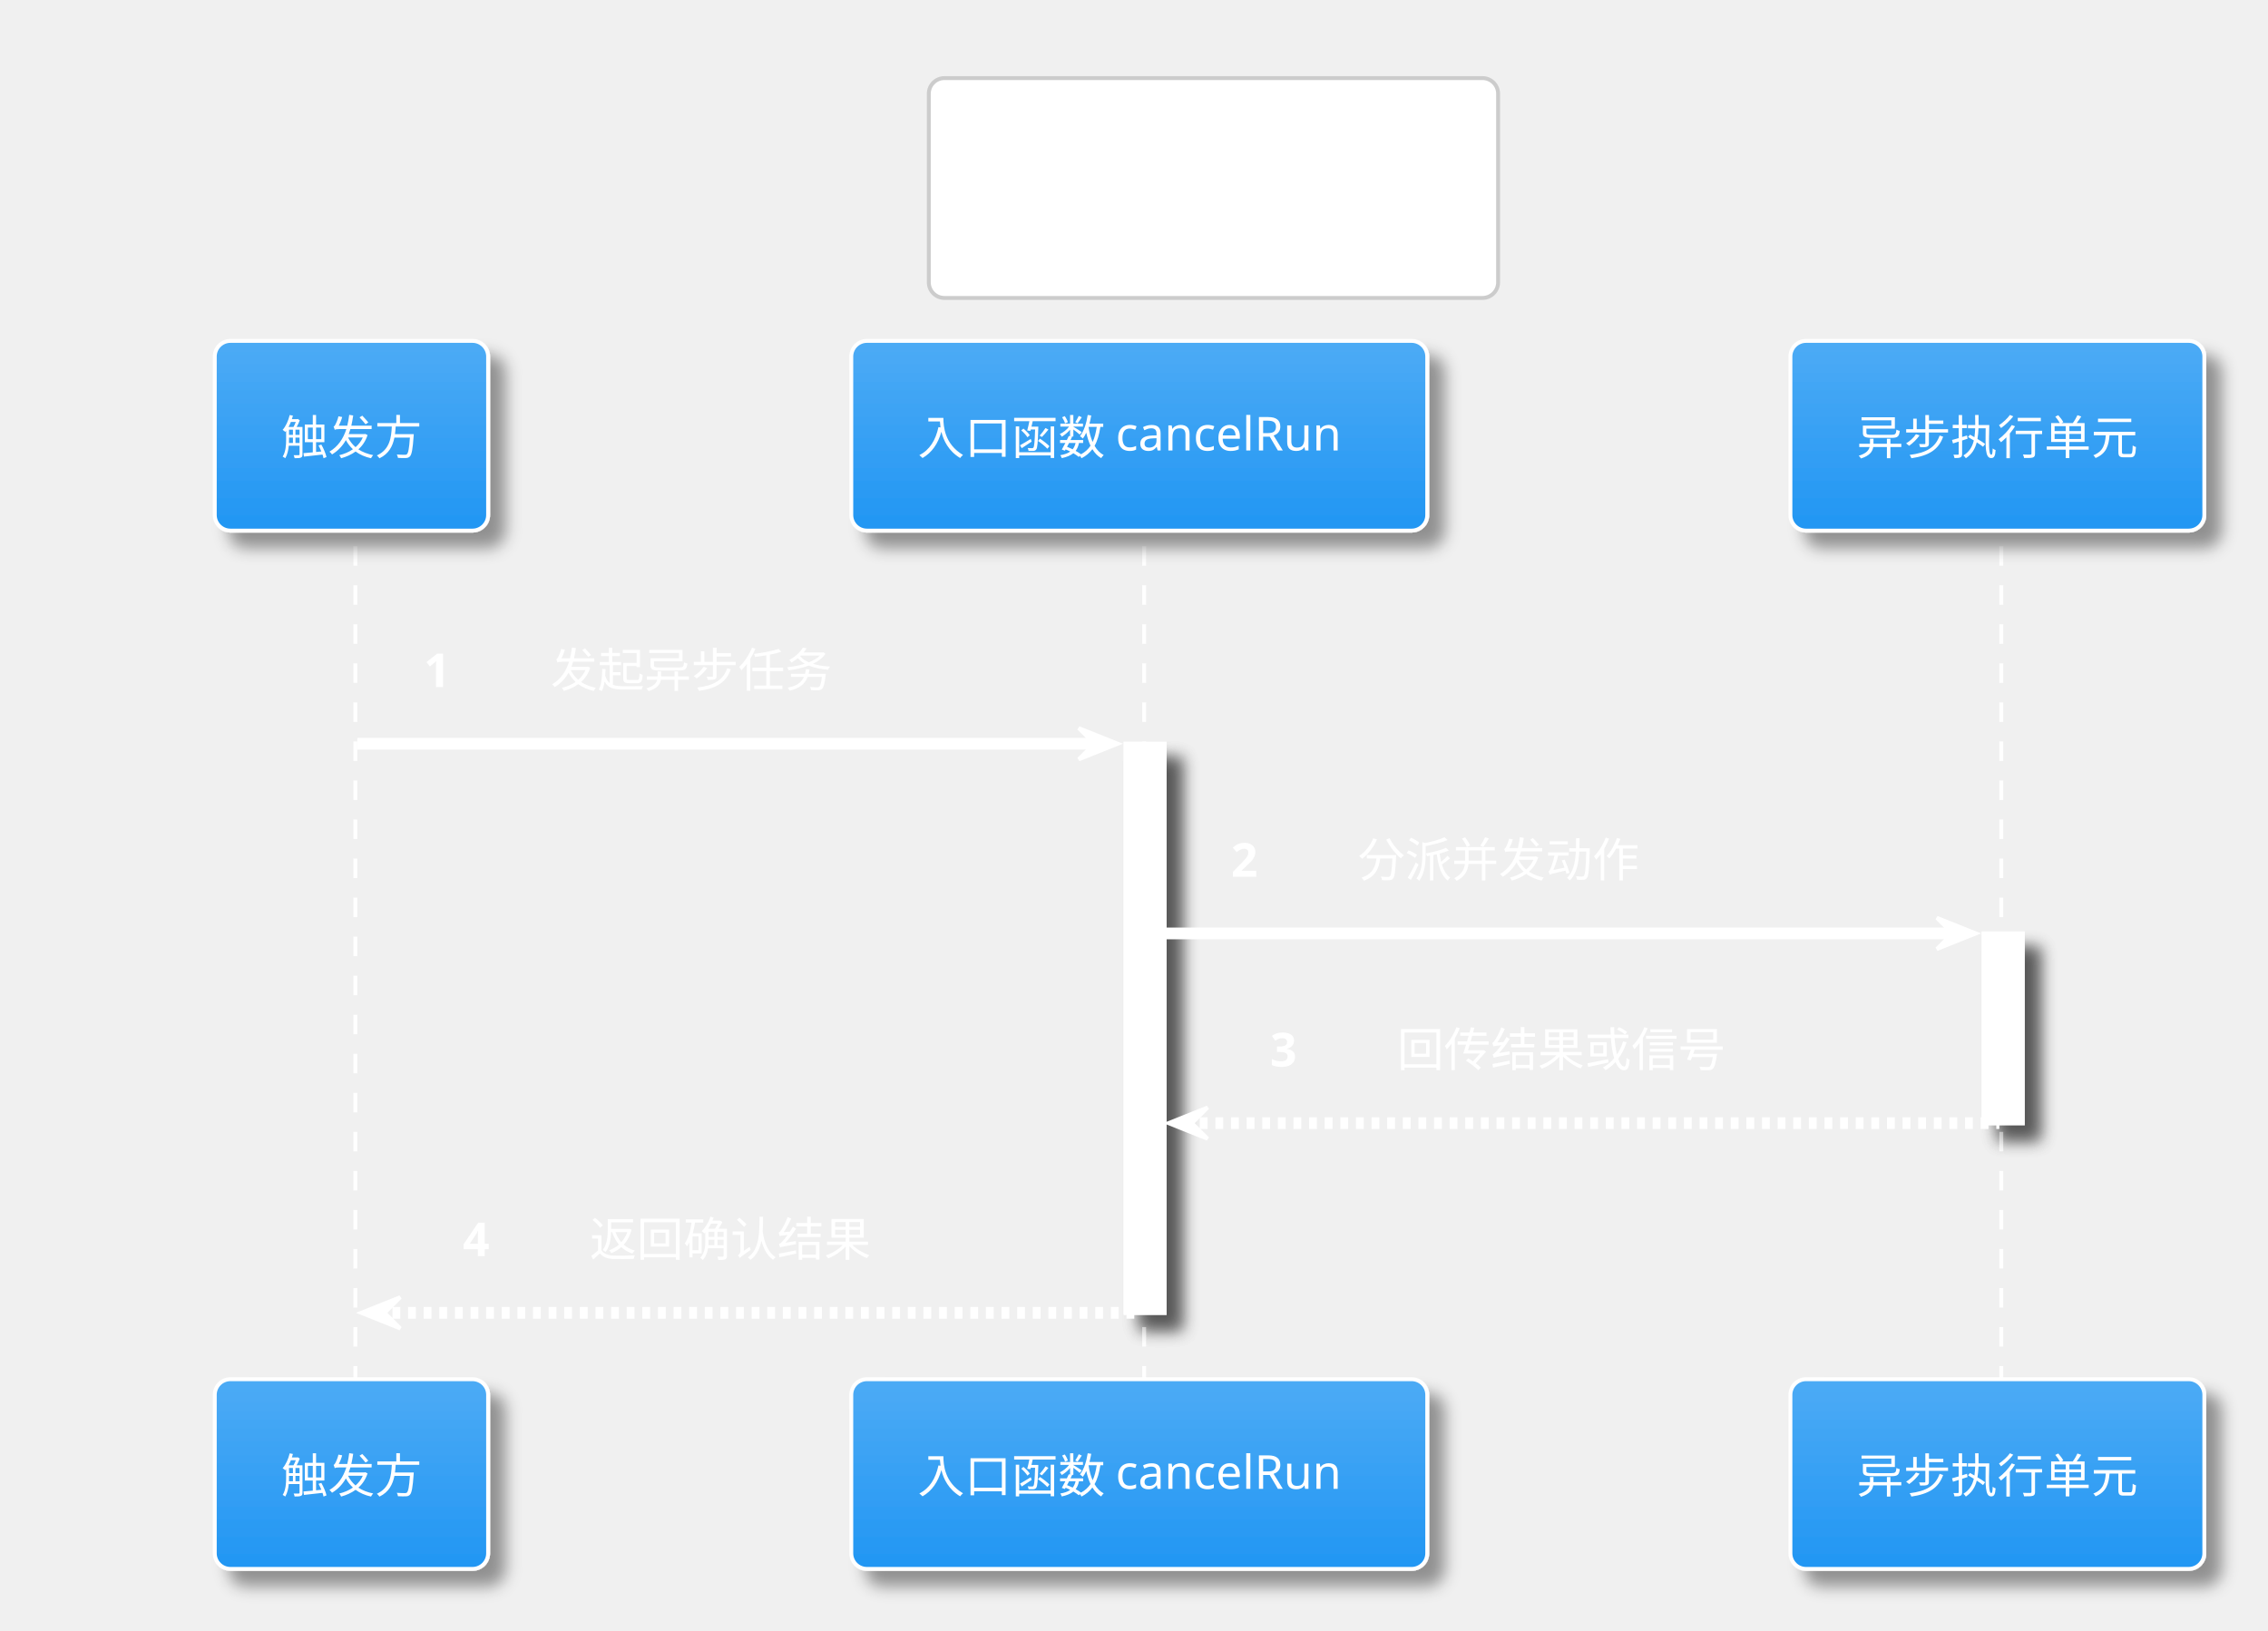
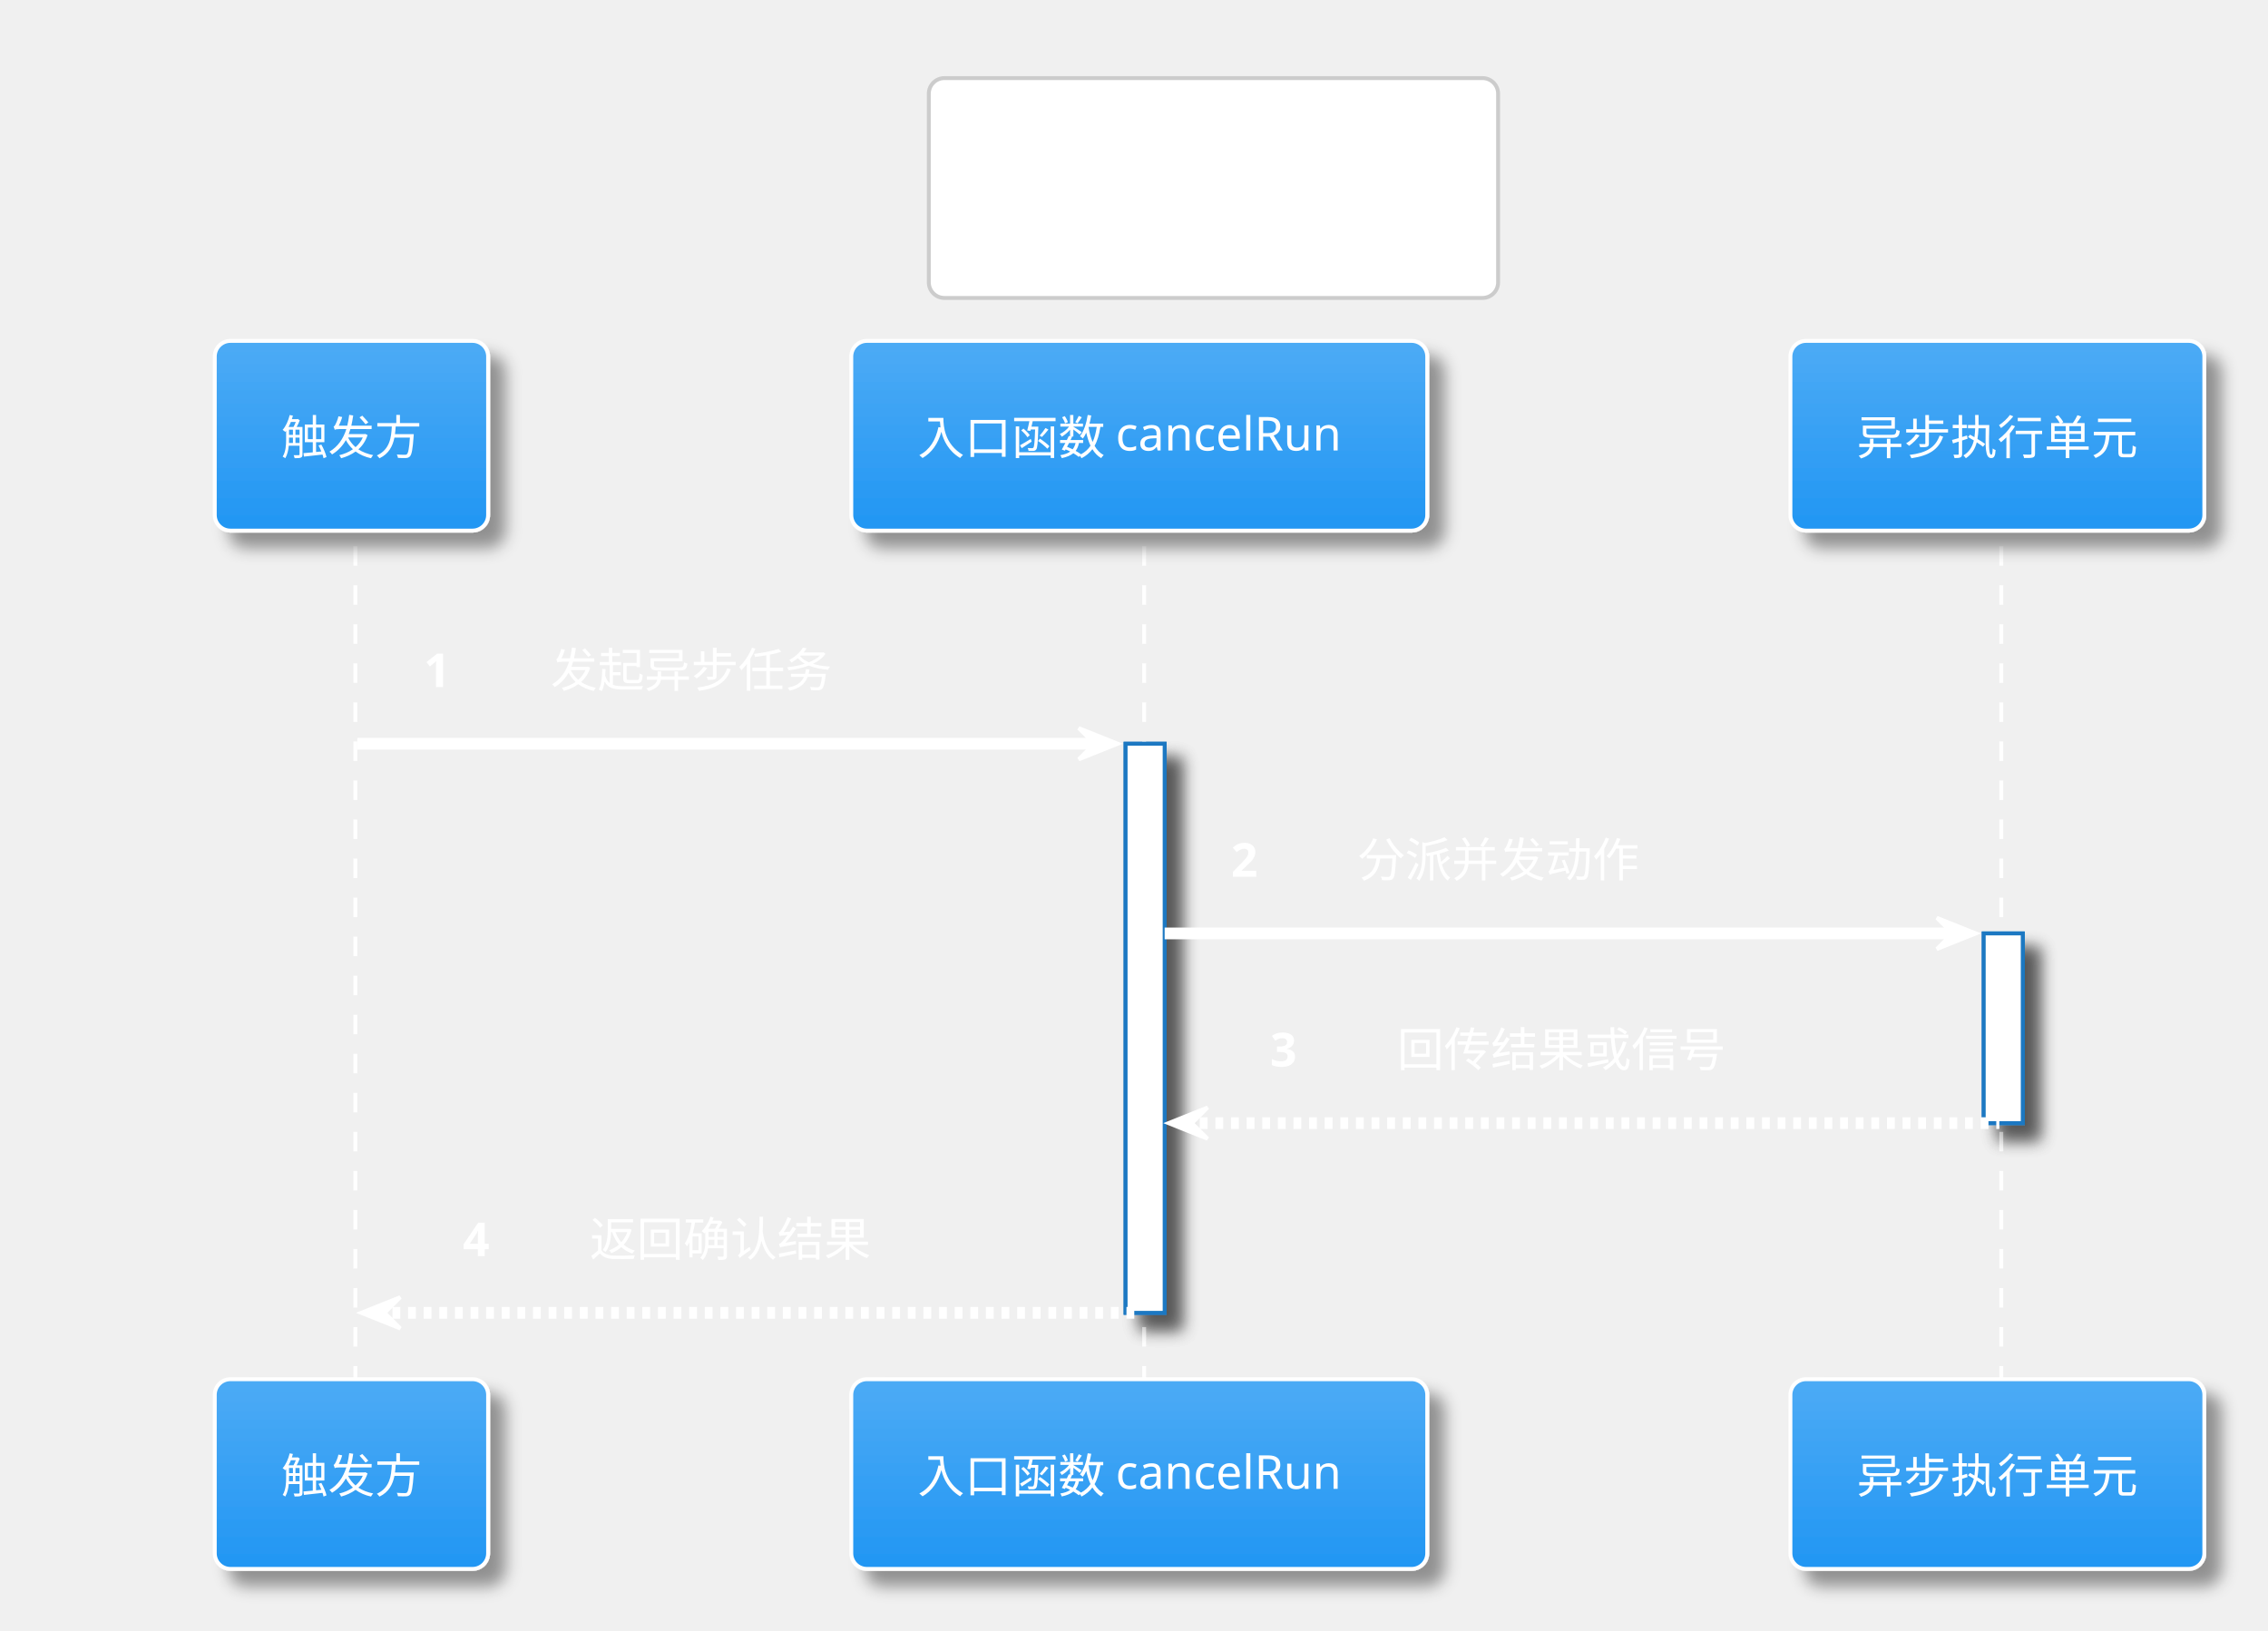
<svg xmlns="http://www.w3.org/2000/svg" contentStyleType="text/css" data-diagram-type="SEQUENCE" height="435.417px" preserveAspectRatio="none" style="width:605px;height:435px;" version="1.1" viewBox="0 0 605 435" width="605.208px" zoomAndPan="magnify">
  <defs>
    <linearGradient id="gpm5ofdi3hke60" x1="50%" x2="50%" y1="0%" y2="100%">
      <stop offset="0%" stop-color="#FFFFFF" />
      <stop offset="100%" stop-color="#FFFFFF" />
    </linearGradient>
    <filter height="300%" id="fpm5ofdi3hke6" width="300%" x="-1" y="-1">
      <feGaussianBlur result="blurOut" stdDeviation="2.083" />
      <feColorMatrix in="blurOut" result="blurOut2" type="matrix" values="0 0 0 0 0 0 0 0 0 0 0 0 0 0 0 0 0 0 .4 0" />
      <feOffset dx="4.167" dy="4.167" in="blurOut2" result="blurOut3" />
      <feBlend in="SourceGraphic" in2="blurOut3" mode="normal" />
    </filter>
    <linearGradient id="gpm5ofdi3hke61" x1="50%" x2="50%" y1="0%" y2="100%">
      <stop offset="0%" stop-color="#4DABF5" />
      <stop offset="100%" stop-color="#2196F3" />
    </linearGradient>
  </defs>
  <g>
    <rect fill="url(#gpm5ofdi3hke60)" height="58.653" rx="4.167" ry="4.167" style="stroke:#CCCCCC;stroke-width:1.042;" width="151.864" x="247.764" y="20.833" />
    <text fill="#FFFFFF" font-family="'Verdana'" font-size="20.833" font-weight="bold" lengthAdjust="spacing" textLength="118.53" x="264.431" y="58.445">异步/并发图</text>
    <g>
-       <rect fill="#FFFFFF" filter="url(#fpm5ofdi3hke6)" height="151.825" style="stroke:#FFFFFF;stroke-width:1.042;" width="10.417" x="300.258" y="198.411" />
+       <rect fill="#FFFFFF" filter="url(#fpm5ofdi3hke6)" height="151.825" style="stroke:#1A78C2;stroke-width:1.042;" width="10.417" x="300.258" y="198.411" />
    </g>
    <g>
-       <rect fill="#FFFFFF" filter="url(#fpm5ofdi3hke6)" height="50.608" style="stroke:#FFFFFF;stroke-width:1.042;" width="10.417" x="529.163" y="249.019" />
+       <rect fill="#FFFFFF" filter="url(#fpm5ofdi3hke6)" height="50.608" style="stroke:#1A78C2;stroke-width:1.042;" width="10.417" x="529.163" y="249.019" />
    </g>
    <g class="participant-lifeline" data-entity-uid="part1" data-qualified-name="Trigger" id="part1-lifeline">
      <g>
-         <rect fill="#FFFFFF" fill-opacity="0" height="223.267" width="8.333" x="91.146" y="145.719" />
+         <rect fill="#000000" fill-opacity="0" height="223.267" width="8.333" x="91.146" y="145.719" />
        <line style="stroke:#FFFFFF;stroke-width:1.042;stroke-dasharray:5.208,5.208;" x1="94.792" x2="94.792" y1="145.719" y2="368.986" />
      </g>
    </g>
    <g class="participant-lifeline" data-entity-uid="part2" data-qualified-name="Workflow" id="part2-lifeline">
      <g>
-         <rect fill="#FFFFFF" fill-opacity="0" height="223.267" width="8.333" x="301.3" y="145.719" />
+         <rect fill="#000000" fill-opacity="0" height="223.267" width="8.333" x="301.3" y="145.719" />
        <line style="stroke:#FFFFFF;stroke-width:1.042;stroke-dasharray:5.208,5.208;" x1="305.208" x2="305.208" y1="145.719" y2="368.986" />
      </g>
    </g>
    <g class="participant-lifeline" data-entity-uid="part3" data-qualified-name="Worker" id="part3-lifeline">
      <g>
-         <rect fill="#FFFFFF" fill-opacity="0" height="223.267" width="8.333" x="530.204" y="145.719" />
+         <rect fill="#000000" fill-opacity="0" height="223.267" width="8.333" x="530.204" y="145.719" />
        <line style="stroke:#FFFFFF;stroke-width:1.042;stroke-dasharray:5.208,5.208;" x1="533.85" x2="533.85" y1="145.719" y2="368.986" />
      </g>
    </g>
    <g class="participant participant-head" data-entity-uid="part1" data-qualified-name="Trigger" id="part1-head">
      <rect fill="url(#gpm5ofdi3hke61)" filter="url(#fpm5ofdi3hke6)" height="50.608" rx="4.167" ry="4.167" style="stroke:#FFFFFF;stroke-width:1.042;" width="72.917" x="57.292" y="90.944" />
      <text fill="#FFFFFF" font-family="'Verdana'" font-size="12.5" lengthAdjust="spacing" textLength="37.5" x="75" y="121.22">触发方</text>
    </g>
    <g class="participant participant-tail" data-entity-uid="part1" data-qualified-name="Trigger" id="part1-tail">
      <rect fill="url(#gpm5ofdi3hke61)" filter="url(#fpm5ofdi3hke6)" height="50.608" rx="4.167" ry="4.167" style="stroke:#FFFFFF;stroke-width:1.042;" width="72.917" x="57.292" y="367.944" />
      <text fill="#FFFFFF" font-family="'Verdana'" font-size="12.5" lengthAdjust="spacing" textLength="37.5" x="75" y="398.22">触发方</text>
    </g>
    <g class="participant participant-head" data-entity-uid="part2" data-qualified-name="Workflow" id="part2-head">
      <rect fill="url(#gpm5ofdi3hke61)" filter="url(#fpm5ofdi3hke6)" height="50.608" rx="4.167" ry="4.167" style="stroke:#FFFFFF;stroke-width:1.042;" width="153.642" x="227.083" y="90.944" />
      <text fill="#FFFFFF" font-family="'Verdana'" font-size="12.5" lengthAdjust="spacing" textLength="118.225" x="244.792" y="121.22">入口函数 cancelRun</text>
    </g>
    <g class="participant participant-tail" data-entity-uid="part2" data-qualified-name="Workflow" id="part2-tail">
      <rect fill="url(#gpm5ofdi3hke61)" filter="url(#fpm5ofdi3hke6)" height="50.608" rx="4.167" ry="4.167" style="stroke:#FFFFFF;stroke-width:1.042;" width="153.642" x="227.083" y="367.944" />
      <text fill="#FFFFFF" font-family="'Verdana'" font-size="12.5" lengthAdjust="spacing" textLength="118.225" x="244.792" y="398.22">入口函数 cancelRun</text>
    </g>
    <g class="participant participant-head" data-entity-uid="part3" data-qualified-name="Worker" id="part3-head">
      <rect fill="url(#gpm5ofdi3hke61)" filter="url(#fpm5ofdi3hke6)" height="50.608" rx="4.167" ry="4.167" style="stroke:#FFFFFF;stroke-width:1.042;" width="110.417" x="477.6" y="90.944" />
      <text fill="#FFFFFF" font-family="'Verdana'" font-size="12.5" lengthAdjust="spacing" textLength="75" x="495.308" y="121.22">异步执行单元</text>
    </g>
    <g class="participant participant-tail" data-entity-uid="part3" data-qualified-name="Worker" id="part3-tail">
      <rect fill="url(#gpm5ofdi3hke61)" filter="url(#fpm5ofdi3hke6)" height="50.608" rx="4.167" ry="4.167" style="stroke:#FFFFFF;stroke-width:1.042;" width="110.417" x="477.6" y="367.944" />
      <text fill="#FFFFFF" font-family="'Verdana'" font-size="12.5" lengthAdjust="spacing" textLength="75" x="495.308" y="398.22">异步执行单元</text>
    </g>
    <g>
-       <rect fill="#FFFFFF" filter="url(#fpm5ofdi3hke6)" height="151.825" style="stroke:#FFFFFF;stroke-width:1.042;" width="10.417" x="300.258" y="198.411" />
+       <rect fill="#FFFFFF" filter="url(#fpm5ofdi3hke6)" height="151.825" style="stroke:#1A78C2;stroke-width:1.042;" width="10.417" x="300.258" y="198.411" />
    </g>
    <g>
-       <rect fill="#FFFFFF" filter="url(#fpm5ofdi3hke6)" height="50.608" style="stroke:#FFFFFF;stroke-width:1.042;" width="10.417" x="529.163" y="249.019" />
+       <rect fill="#FFFFFF" filter="url(#fpm5ofdi3hke6)" height="50.608" style="stroke:#1A78C2;stroke-width:1.042;" width="10.417" x="529.163" y="249.019" />
    </g>
    <g class="message" data-entity-1="part1" data-entity-2="part2" id="msg1">
      <polygon fill="#FFFFFF" points="287.758,194.244,298.175,198.411,287.758,202.578,291.925,198.411" style="stroke:#FFFFFF;stroke-width:1.042;" />
      <line style="stroke:#FFFFFF;stroke-width:3.125;" x1="95.312" x2="294.008" y1="198.411" y2="198.411" />
      <text fill="#FFFFFF" font-family="'Verdana'" font-size="12.5" font-weight="bold" lengthAdjust="spacing" textLength="8.887" x="113.021" y="183.286">1</text>
      <text fill="#FFFFFF" font-family="'Verdana'" font-size="12.5" lengthAdjust="spacing" textLength="75" x="146.908" y="183.286">发起异步任务</text>
    </g>
    <g class="message" data-entity-1="part2" data-entity-2="part3" id="msg2">
      <polygon fill="#FFFFFF" points="516.663,244.853,527.079,249.019,516.663,253.186,520.829,249.019" style="stroke:#FFFFFF;stroke-width:1.042;" />
      <line style="stroke:#FFFFFF;stroke-width:3.125;" x1="310.675" x2="522.913" y1="249.019" y2="249.019" />
      <text fill="#FFFFFF" font-family="'Verdana'" font-size="12.5" font-weight="bold" lengthAdjust="spacing" textLength="8.887" x="328.383" y="233.895">2</text>
      <text fill="#FFFFFF" font-family="'Verdana'" font-size="12.5" lengthAdjust="spacing" textLength="75" x="362.27" y="233.895">分派并发动作</text>
    </g>
    <g class="message" data-entity-1="part3" data-entity-2="part2" id="msg3">
      <polygon fill="#FFFFFF" points="322.133,295.461,311.717,299.628,322.133,303.794,317.967,299.628" style="stroke:#FFFFFF;stroke-width:1.042;" />
      <line style="stroke:#FFFFFF;stroke-width:3.125;stroke-dasharray:2.083,2.083;" x1="315.883" x2="533.329" y1="299.628" y2="299.628" />
      <text fill="#FFFFFF" font-family="'Verdana'" font-size="12.5" font-weight="bold" lengthAdjust="spacing" textLength="8.887" x="338.8" y="284.503">3</text>
      <text fill="#FFFFFF" font-family="'Verdana'" font-size="12.5" lengthAdjust="spacing" textLength="87.5" x="372.687" y="284.503">回传结果或信号</text>
    </g>
    <g class="message" data-entity-1="part2" data-entity-2="part1" id="msg4">
      <polygon fill="#FFFFFF" points="106.771,346.069,96.354,350.236,106.771,354.403,102.604,350.236" style="stroke:#FFFFFF;stroke-width:1.042;" />
      <line style="stroke:#FFFFFF;stroke-width:3.125;stroke-dasharray:2.083,2.083;" x1="100.521" x2="304.425" y1="350.236" y2="350.236" />
      <text fill="#FFFFFF" font-family="'Verdana'" font-size="12.5" font-weight="bold" lengthAdjust="spacing" textLength="8.887" x="123.438" y="335.111">4</text>
      <text fill="#FFFFFF" font-family="'Verdana'" font-size="12.5" lengthAdjust="spacing" textLength="75" x="157.324" y="335.111">返回确认结果</text>
    </g>
  </g>
</svg>
